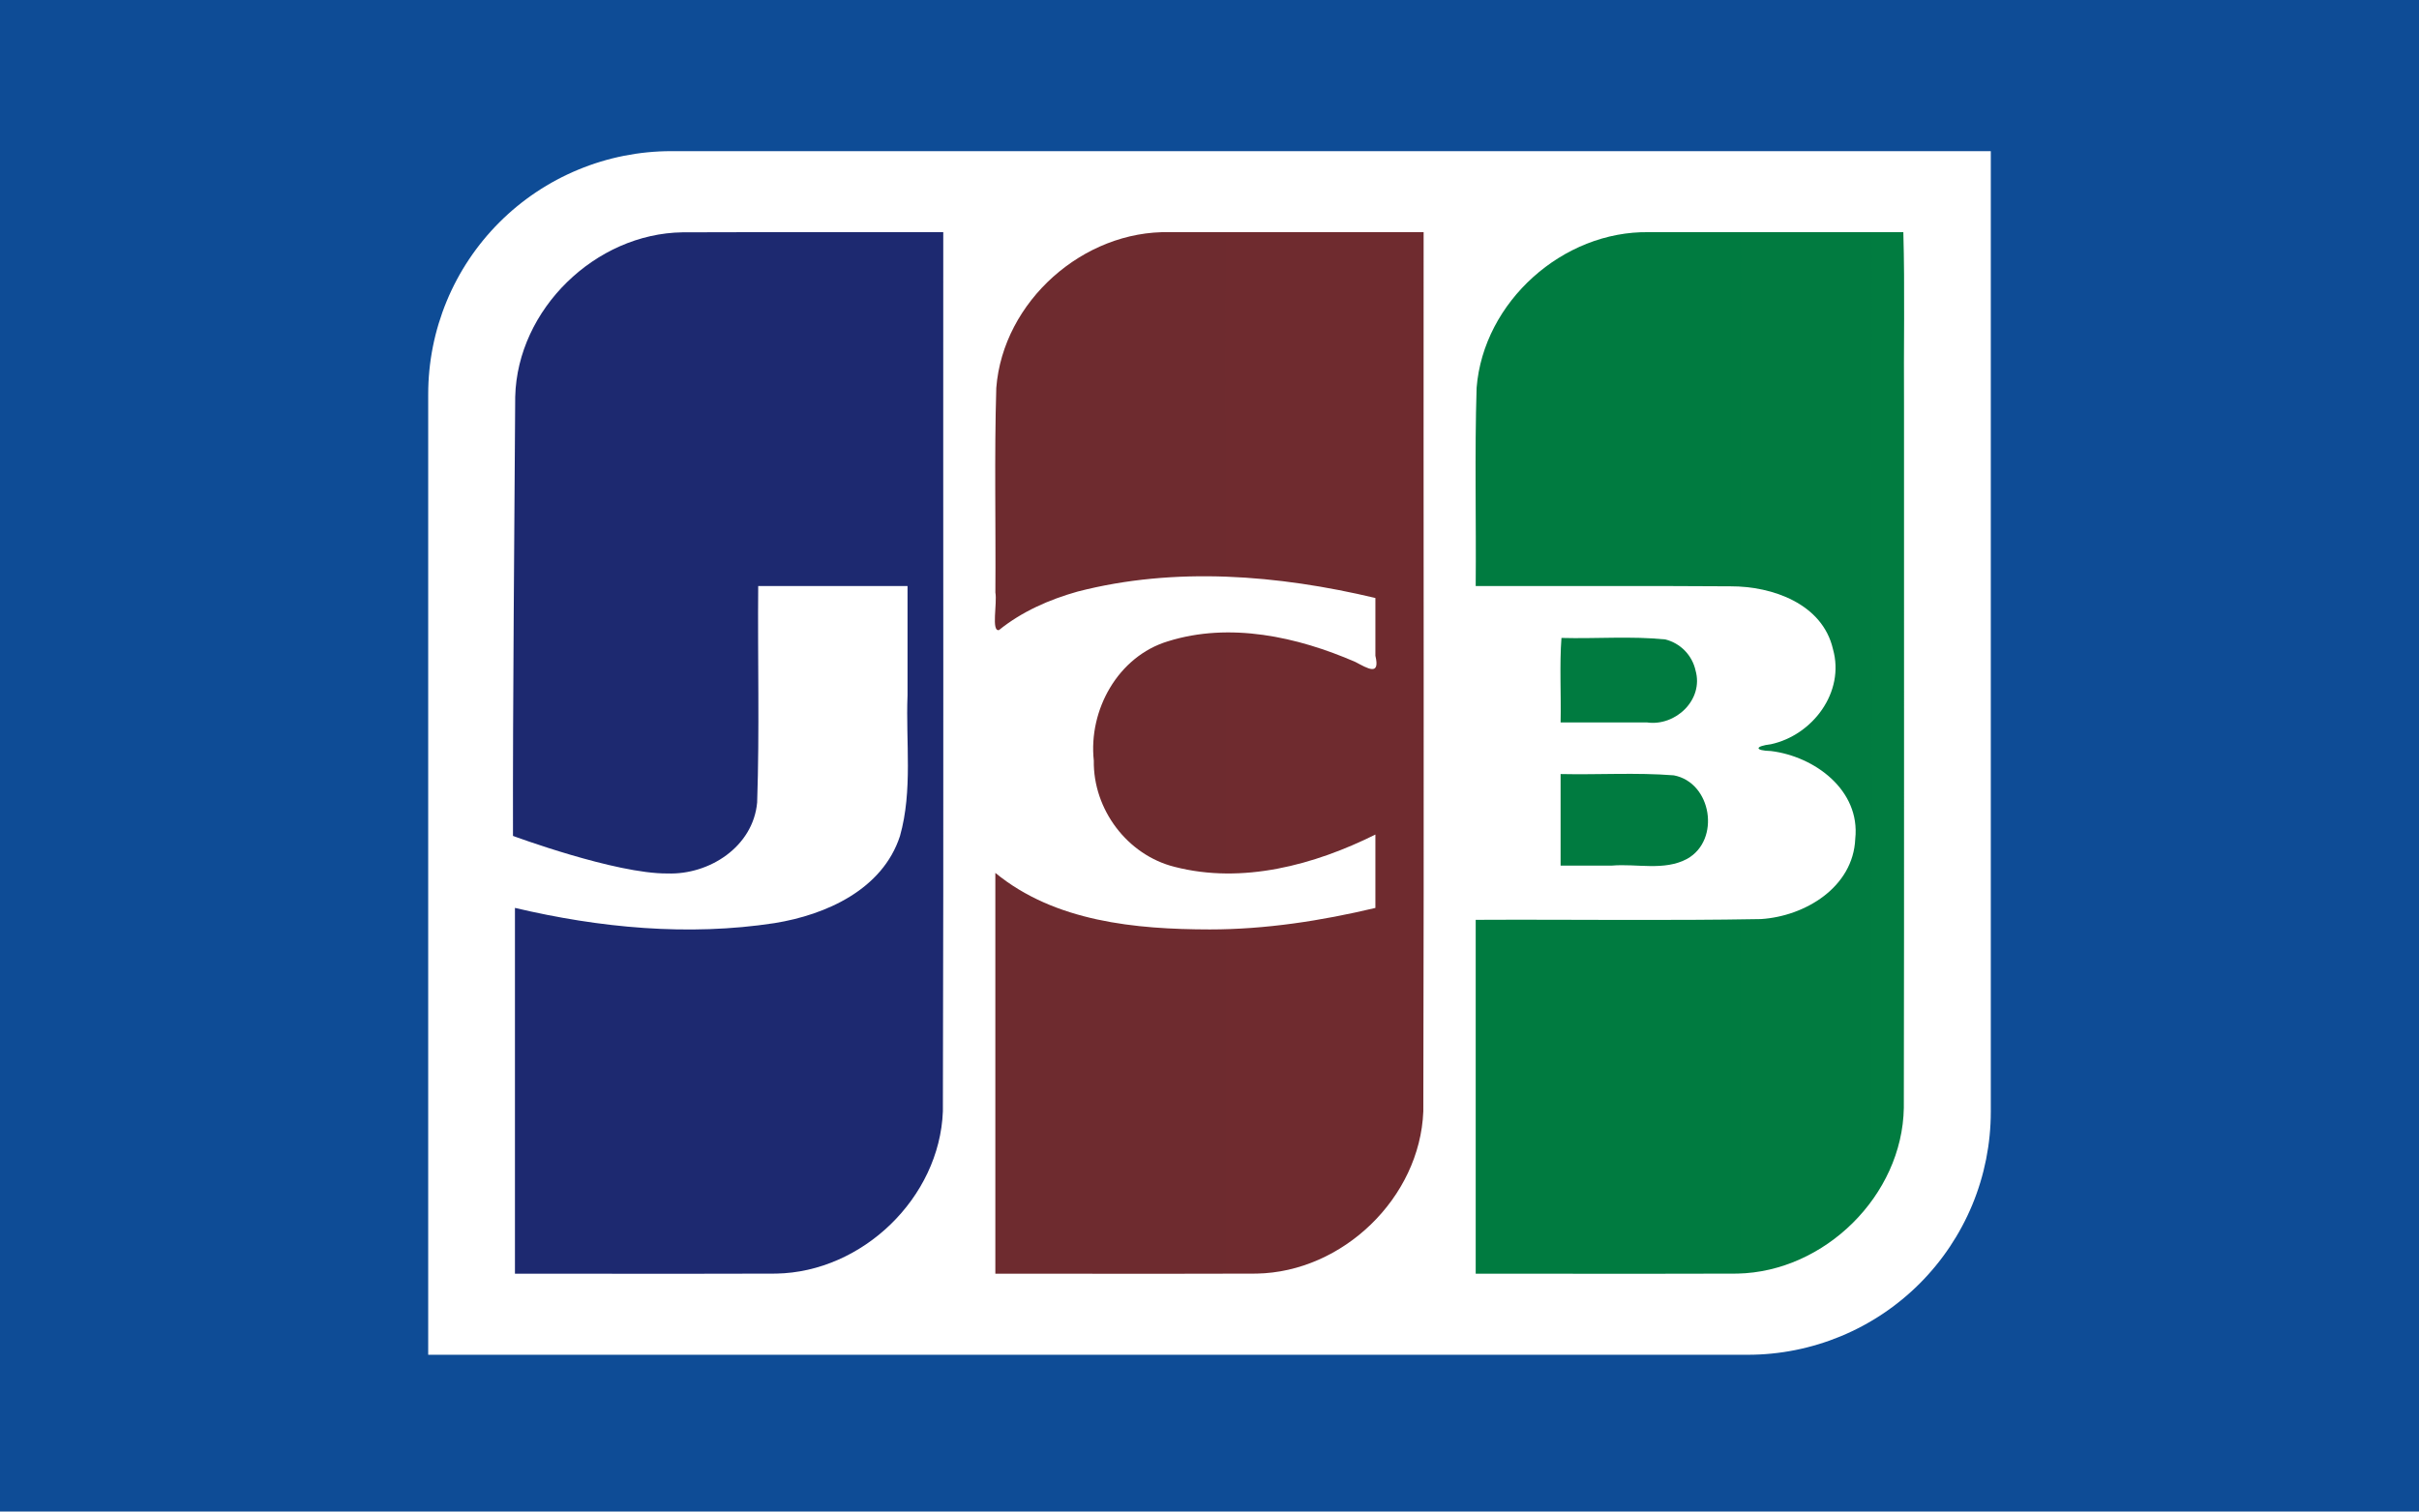
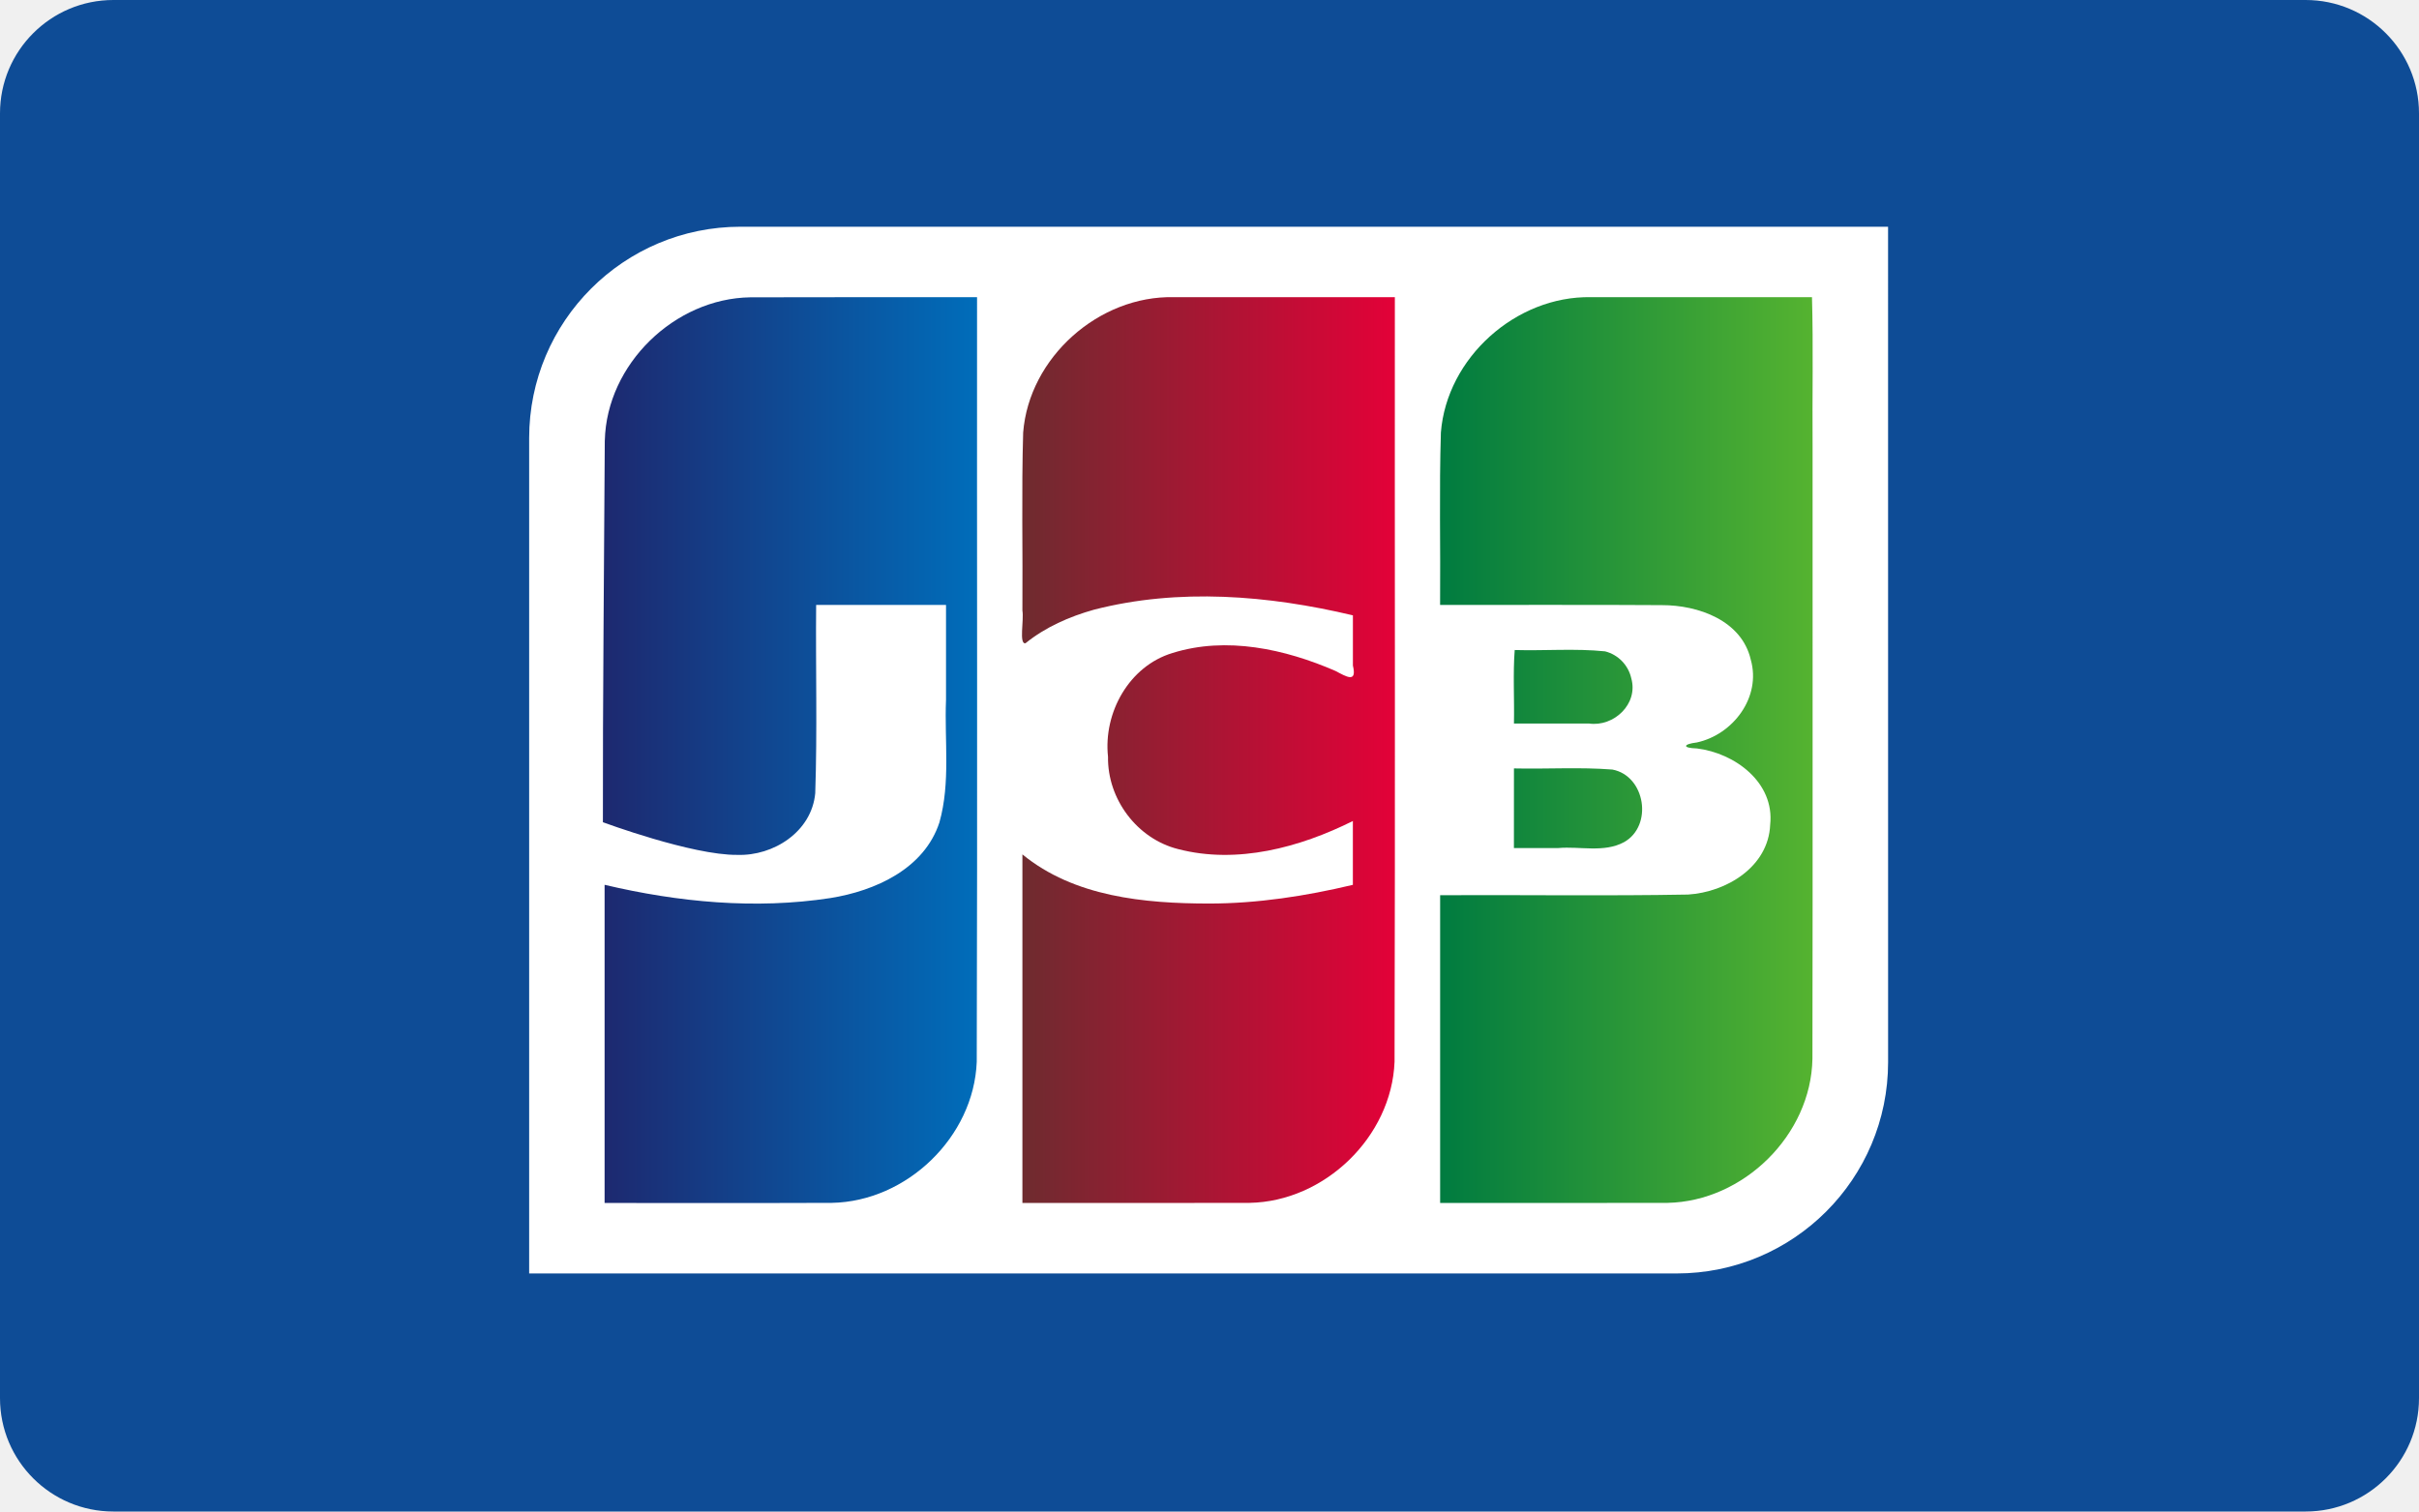
- <svg xmlns="http://www.w3.org/2000/svg" width="64" height="40" viewBox="0 0 64 40" fill="none">
-   <rect width="64" height="40" fill="#0E4C96" />
-   <path fill-rule="evenodd" clip-rule="evenodd" d="M52.671 29.421C52.671 30.265 52.505 31.102 52.182 31.882C51.858 32.662 51.385 33.371 50.788 33.968C50.191 34.565 49.482 35.039 48.701 35.362C47.921 35.685 47.085 35.852 46.24 35.852H11.329V10.432C11.329 9.587 11.495 8.751 11.818 7.97C12.141 7.19 12.615 6.481 13.212 5.884C13.809 5.287 14.518 4.813 15.299 4.49C16.079 4.166 16.915 4 17.76 4H52.671V29.421Z" fill="white" />
-   <path fill-rule="evenodd" clip-rule="evenodd" d="M41.289 20.484C42.286 20.506 43.289 20.44 44.283 20.518C45.288 20.706 45.53 22.229 44.637 22.728C44.028 23.056 43.303 22.849 42.642 22.907H41.289V20.484ZM44.859 17.741C45.081 18.523 44.326 19.226 43.574 19.118H41.289C41.305 18.38 41.258 17.58 41.312 16.882C42.227 16.907 43.151 16.829 44.061 16.922C44.257 16.971 44.435 17.074 44.576 17.218C44.717 17.363 44.815 17.544 44.859 17.741ZM50.357 6.144C50.4 7.638 50.363 9.21 50.375 10.734C50.372 16.929 50.382 23.124 50.37 29.318C50.33 31.64 48.273 33.657 45.967 33.704C43.659 33.712 41.351 33.705 39.043 33.707V24.342C41.558 24.329 44.075 24.368 46.588 24.322C47.754 24.249 49.032 23.48 49.085 22.197C49.223 20.908 48.008 20.016 46.854 19.875C46.41 19.863 46.424 19.746 46.854 19.695C47.955 19.456 48.818 18.318 48.495 17.177C48.218 15.977 46.892 15.513 45.79 15.516C43.541 15.5 41.293 15.513 39.043 15.509C39.058 13.761 39.013 12.01 39.067 10.264C39.246 7.983 41.354 6.104 43.628 6.144H50.357Z" fill="url(#paint0_linear_17_2768)" />
-   <path fill-rule="evenodd" clip-rule="evenodd" d="M13.631 10.5C13.688 8.182 15.755 6.181 18.057 6.148C20.357 6.14 22.657 6.146 24.956 6.144C24.95 13.899 24.968 21.655 24.946 29.411C24.858 31.701 22.814 33.664 20.536 33.704C18.232 33.712 15.928 33.705 13.624 33.707V24.026C15.863 24.555 18.209 24.779 20.492 24.429C21.857 24.209 23.35 23.54 23.811 22.124C24.152 20.912 23.961 19.638 24.011 18.395V15.509H20.06C20.043 17.418 20.097 19.33 20.032 21.237C19.925 22.409 18.765 23.154 17.66 23.115C16.288 23.128 13.572 22.121 13.572 22.121C13.565 18.543 13.611 14.065 13.631 10.5Z" fill="url(#paint1_linear_17_2768)" />
-   <path fill-rule="evenodd" clip-rule="evenodd" d="M26.429 16.674C26.222 16.718 26.387 15.965 26.335 15.68C26.348 13.875 26.305 12.068 26.359 10.265C26.536 7.976 28.663 6.091 30.944 6.144H37.665C37.659 13.9 37.678 21.655 37.657 29.411C37.567 31.701 35.523 33.664 33.246 33.704C30.942 33.712 28.638 33.705 26.334 33.707V23.1C27.908 24.392 30.046 24.593 32.007 24.596C33.485 24.596 34.953 24.368 36.389 24.027V22.085C34.771 22.891 32.87 23.403 31.077 22.94C29.826 22.628 28.919 21.42 28.939 20.129C28.794 18.787 29.581 17.37 30.9 16.971C32.538 16.458 34.322 16.85 35.858 17.517C36.186 17.689 36.52 17.902 36.389 17.353V15.825C33.821 15.214 31.09 14.989 28.51 15.655C27.763 15.865 27.036 16.184 26.429 16.675V16.674Z" fill="url(#paint2_linear_17_2768)" />
+ <svg xmlns="http://www.w3.org/2000/svg" width="64" height="40" fill="none" viewBox="0 0 64 40">
+   <rect width="64" height="40" fill="#0E4C96" rx="3" />
+   <g fill-rule="evenodd" clip-rule="evenodd">
+     <path fill="#fff" d="M49.954 28.108A5.593 5.593 0 0 1 44.36 33.7H14V11.593A5.593 5.593 0 0 1 19.593 6h30.36z" />
+     <path fill="url(#a)" d="M40.055 20.335c.866.02 1.739-.038 2.603.03.874.163 1.085 1.488.308 1.922-.53.285-1.16.105-1.735.155h-1.177zm3.104-2.385c.193.68-.463 1.291-1.118 1.197h-1.986c.013-.641-.028-1.337.02-1.945.795.023 1.599-.046 2.39.035a.95.95 0 0 1 .694.713M47.94 7.864c.037 1.3.005 2.666.016 3.991-.003 5.388.006 10.776-.004 16.163-.035 2.018-1.824 3.773-3.83 3.814-2.007.007-4.014 0-6.02.003V23.69c2.186-.011 4.375.023 6.56-.017 1.015-.064 2.126-.733 2.172-1.849.12-1.12-.937-1.896-1.94-2.018-.386-.01-.374-.113 0-.158.957-.207 1.708-1.197 1.427-2.189-.24-1.043-1.394-1.447-2.353-1.445-1.955-.013-3.91-.002-5.867-.006.013-1.52-.026-3.042.021-4.561.155-1.983 1.989-3.618 3.967-3.583z" />
+     <path fill="url(#b)" d="M16.002 11.653c.05-2.016 1.847-3.756 3.85-3.785 2-.007 4-.002 5.998-.003-.005 6.744.012 13.49-.008 20.234-.077 1.991-1.854 3.698-3.835 3.733-2.004.008-4.007.002-6.011.003v-8.42c1.946.46 3.987.656 5.972.351 1.188-.19 2.486-.773 2.887-2.004.296-1.054.13-2.162.174-3.243v-2.51h-3.436c-.015 1.66.032 3.323-.024 4.982-.093 1.018-1.103 1.666-2.064 1.632-1.192.012-3.554-.864-3.554-.864-.006-3.111.034-7.006.05-10.106" />
+     <path fill="url(#c)" d="M27.133 17.022c-.18.038-.038-.616-.083-.865.012-1.57-.026-3.14.02-4.709.155-1.99 2.005-3.63 3.989-3.584h5.845c-.005 6.746.011 13.49-.008 20.234-.078 1.992-1.855 3.699-3.836 3.734-2.003.007-4.007.001-6.01.003V22.61c1.369 1.124 3.228 1.299 4.933 1.301 1.285 0 2.562-.198 3.81-.495v-1.689c-1.406.701-3.06 1.147-4.619.744-1.087-.271-1.877-1.322-1.859-2.445-.126-1.167.558-2.399 1.705-2.745 1.425-.447 2.976-.106 4.312.474.286.15.576.335.462-.143v-1.328c-2.233-.531-4.609-.727-6.852-.149-.65.183-1.282.46-1.81.887" />
+   </g>
  <defs>
-     <linearGradient id="paint0_linear_17_2768" x1="39.38" y1="1384.35" x2="1172.57" y2="1384.35" gradientUnits="userSpaceOnUse">
+     <linearGradient id="a" x1="38.101" x2="47.956" y1="19.85" y2="19.85" gradientUnits="userSpaceOnUse">
      <stop stop-color="#007B40" />
      <stop offset="1" stop-color="#55B330" />
    </linearGradient>
-     <linearGradient id="paint1_linear_17_2768" x1="18.923" y1="1384.36" x2="1152.05" y2="1384.36" gradientUnits="userSpaceOnUse">
+     <linearGradient id="b" x1="15.997" x2="25.851" y1="19.85" y2="19.85" gradientUnits="userSpaceOnUse">
      <stop stop-color="#1D2970" />
      <stop offset="1" stop-color="#006DBA" />
    </linearGradient>
-     <linearGradient id="paint2_linear_17_2768" x1="27.57" y1="1384.42" x2="1160.79" y2="1384.42" gradientUnits="userSpaceOnUse">
+     <linearGradient id="c" x1="27.049" x2="36.905" y1="19.849" y2="19.849" gradientUnits="userSpaceOnUse">
      <stop stop-color="#6E2B2F" />
      <stop offset="1" stop-color="#E30138" />
    </linearGradient>
  </defs>
</svg>
